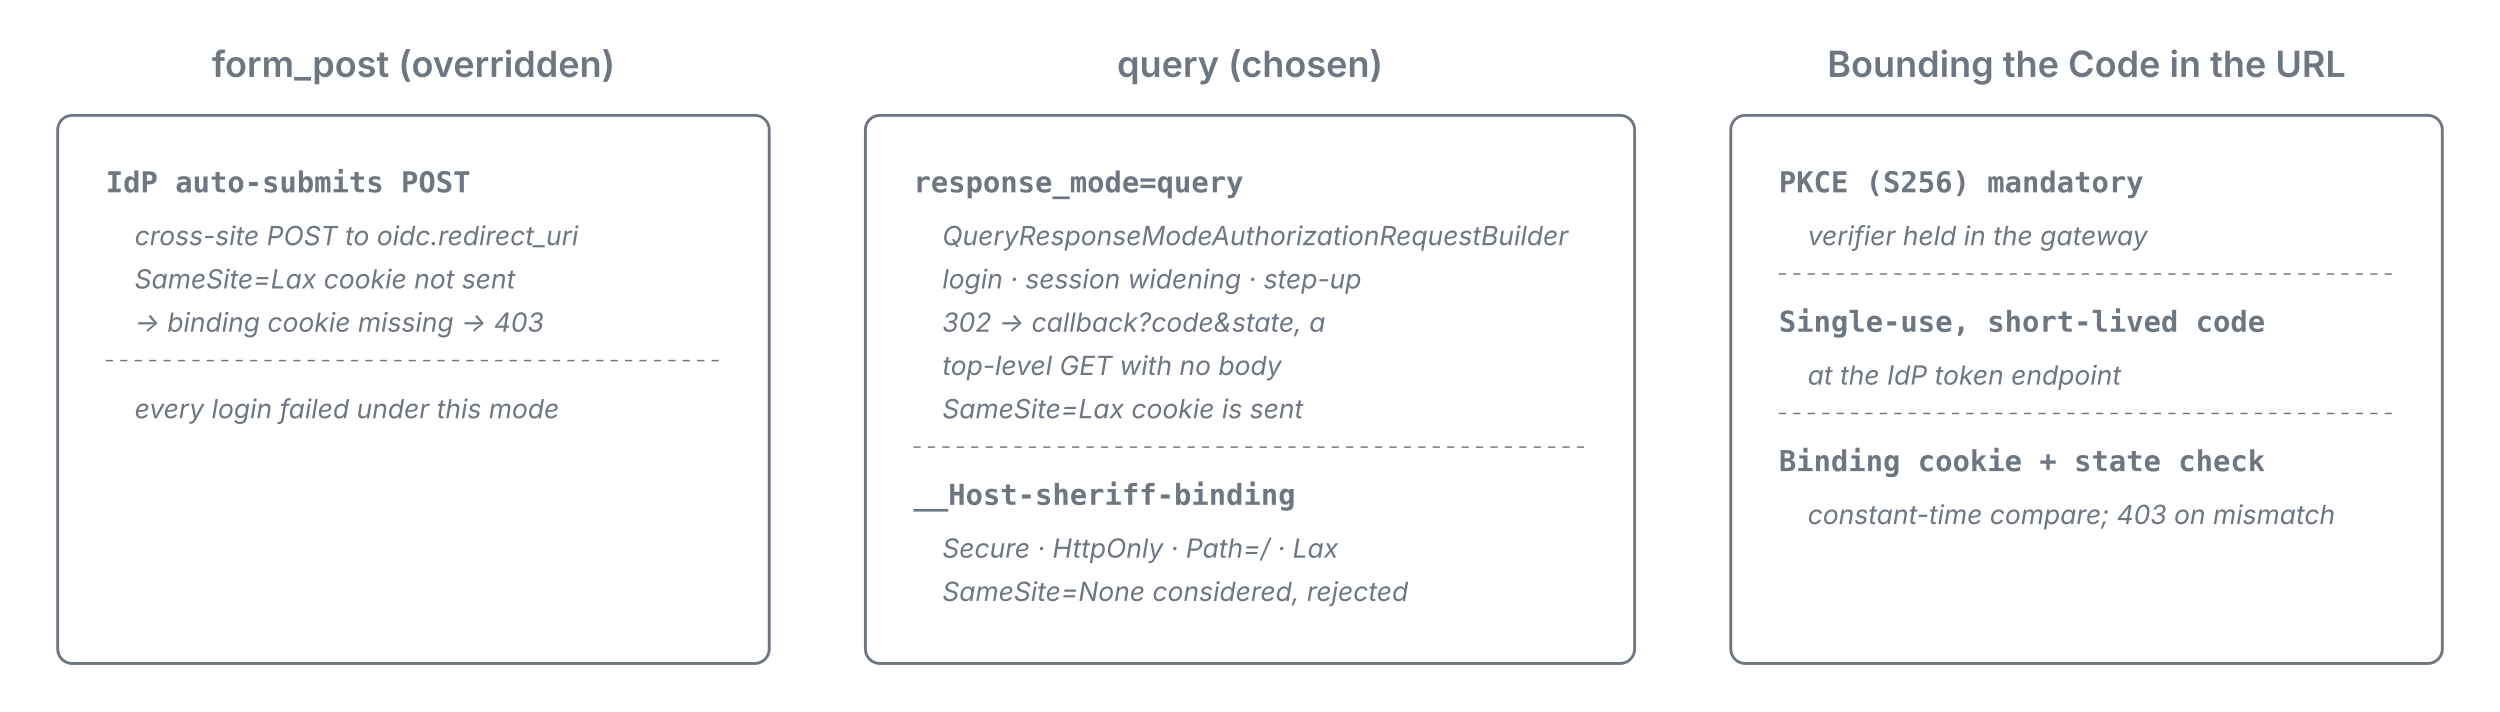
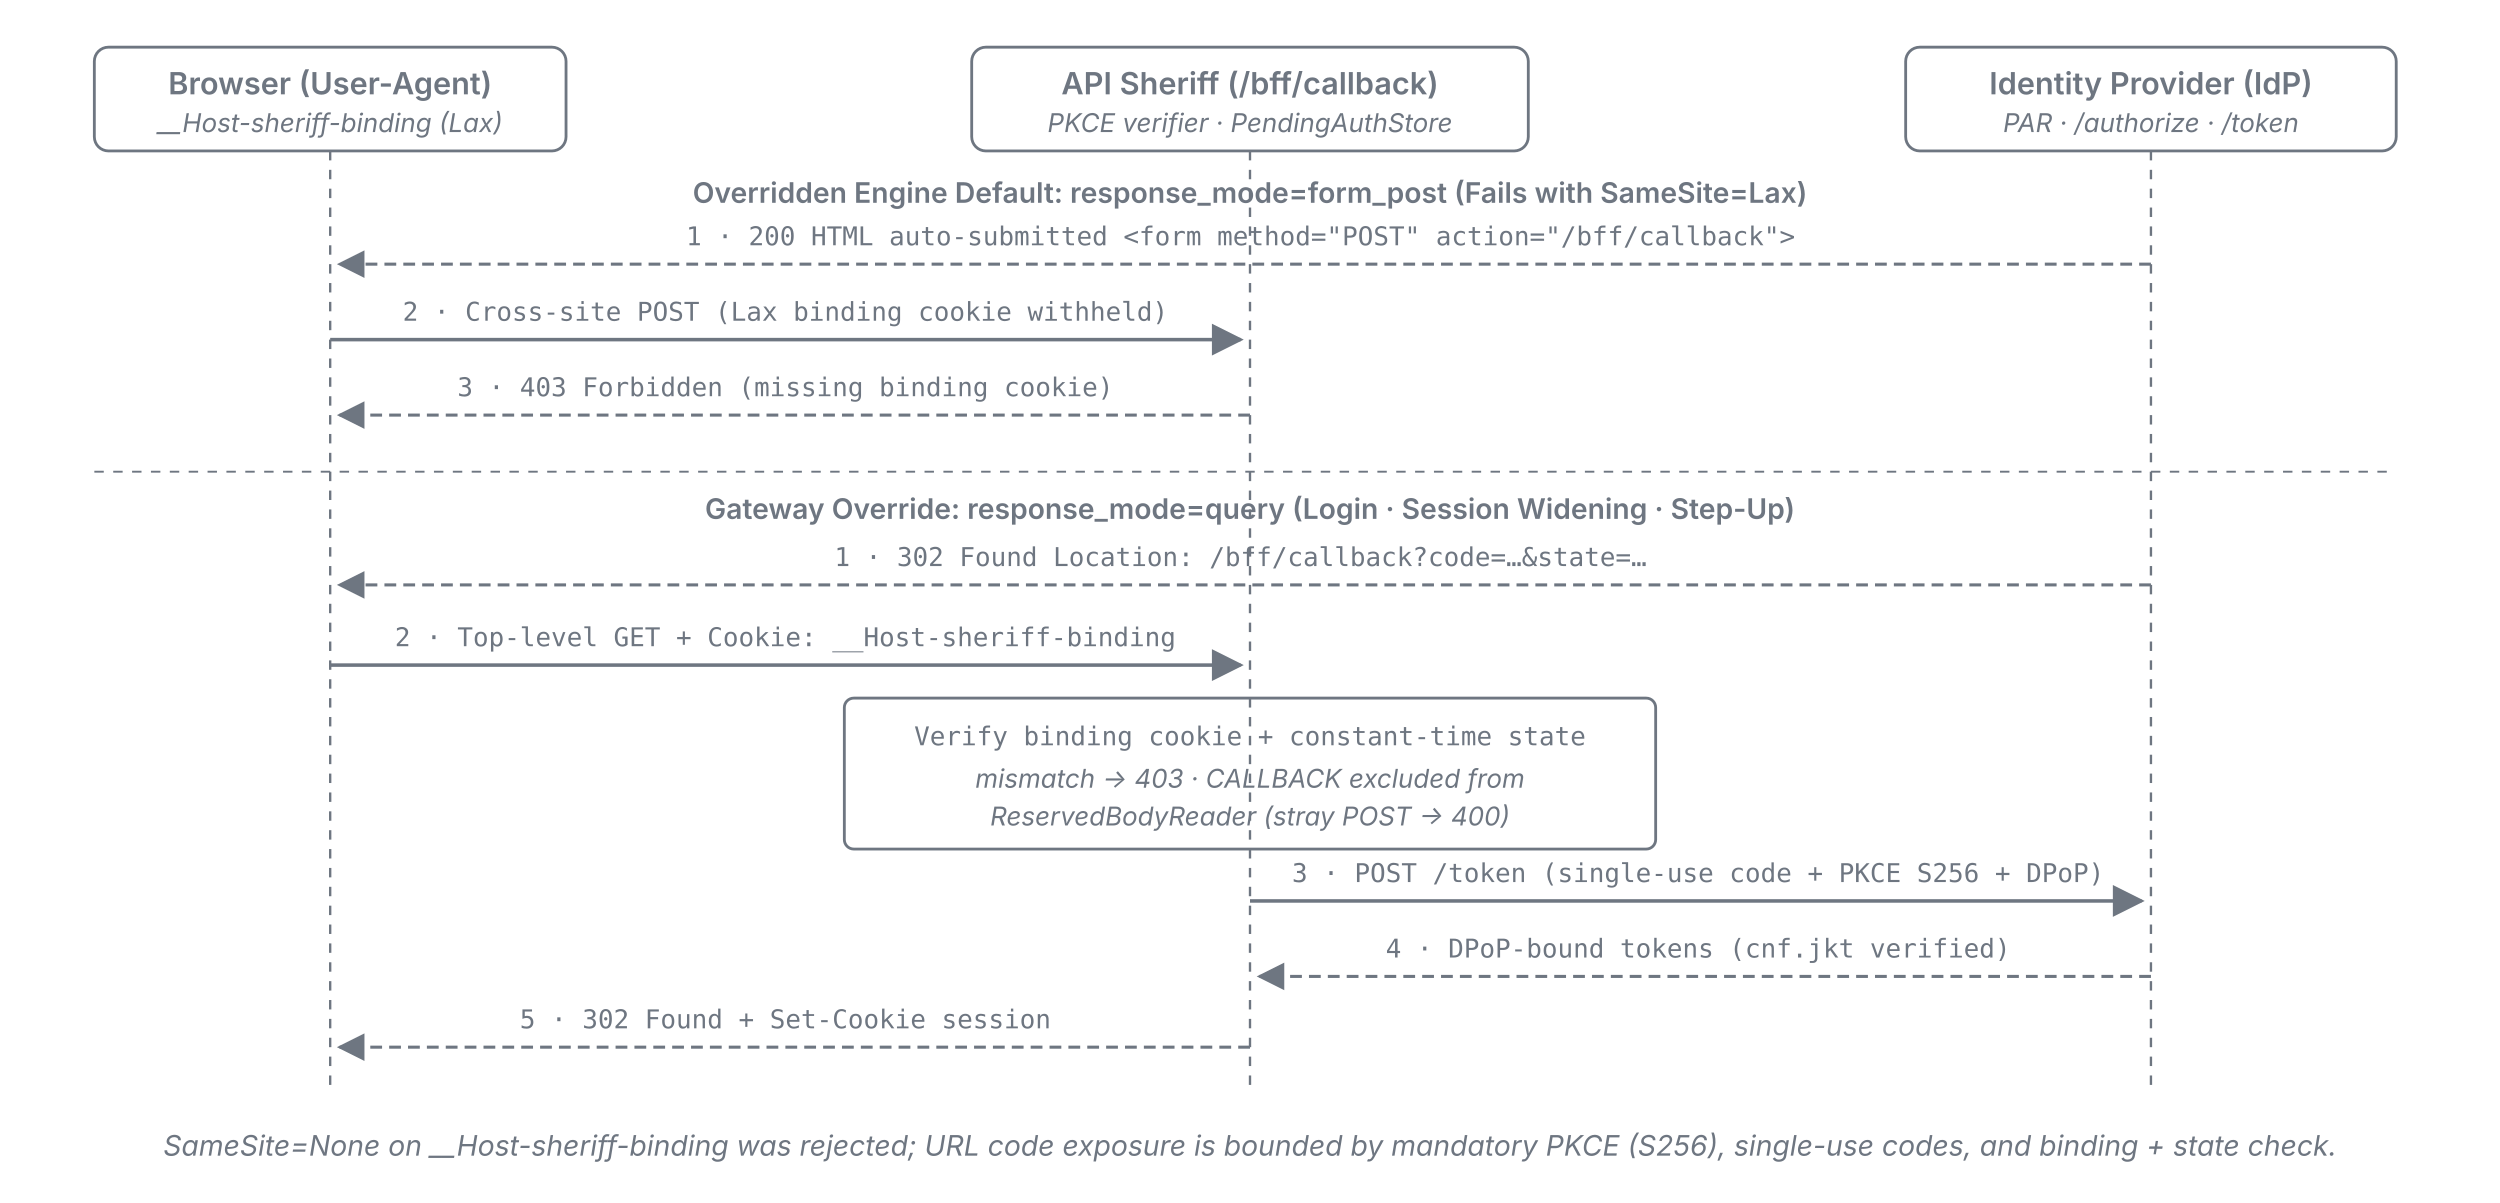
- <svg xmlns="http://www.w3.org/2000/svg" viewBox="0 0 1040 296" role="img" aria-labelledby="title desc" font-family="ui-sans-serif, -apple-system, system-ui, 'Segoe UI', sans-serif">
+ <svg xmlns="http://www.w3.org/2000/svg" viewBox="0 0 1060 510" role="img" aria-labelledby="title desc" font-family="ui-sans-serif, -apple-system, system-ui, 'Segoe UI', sans-serif">
  <defs>
    <marker id="arrow" viewBox="0 0 10 10" refX="9" refY="5" markerWidth="9" markerHeight="9" orient="auto">
      <path d="M0,0 L10,5 L0,10 z" class="arrow-fill" />
    </marker>
    <style>
-       .col-header { font-size: 15px; font-weight: 600; fill: #6e7681; text-anchor: middle; }
-       .item-bold  { font-size: 12px; font-weight: 700; fill: #6e7681; font-family: ui-monospace, 'SF Mono', Menlo, Consolas, monospace; }
-       .item       { font-size: 12px; fill: #6e7681; font-family: ui-monospace, 'SF Mono', Menlo, Consolas, monospace; }
-       .sub        { font-size: 11px; fill: #6e7681; font-style: italic; }
-       .col-sub    { font-size: 11px; fill: #6e7681; text-anchor: middle; font-style: italic; }
-       .gut        { font-size: 11px; fill: #6e7681; text-anchor: middle; font-style: italic; }
+       .actor      { font-size: 13px; font-weight: 600; fill: #6e7681; text-anchor: middle; }
+       .section    { font-size: 12px; font-weight: 600; fill: #6e7681; text-anchor: middle; }
+       .msg-c      { font-size: 11px; fill: #6e7681; text-anchor: middle; font-family: ui-monospace, 'SF Mono', Menlo, Consolas, monospace; }
+       .note       { font-size: 11px; fill: #6e7681; font-style: italic; text-anchor: middle; }
      .caption    { font-size: 12px; fill: #6e7681; text-anchor: middle; font-style: italic; }
      .stroke     { stroke: #6e7681; stroke-width: 1.2; fill: none; }
-       .arrow      { stroke: #6e7681; stroke-width: 1.5; fill: none; }
+       .lifeline   { stroke: #6e7681; stroke-width: 1.0; stroke-dasharray: 4 4; fill: none; }
+       .call       { stroke: #6e7681; stroke-width: 1.5; fill: none; }
+       .ret        { stroke: #6e7681; stroke-width: 1.3; stroke-dasharray: 5 3; fill: none; }
+       .sep        { stroke: #6e7681; stroke-width: 0.8; stroke-dasharray: 4 4; fill: none; }
      .arrow-fill { fill: #6e7681; }
-       .sep        { stroke: #6e7681; stroke-width: 0.6; stroke-dasharray: 3 3; fill: none; }
    </style>
  </defs>
-   <text x="172" y="32" class="col-header">form_post (overridden)</text>
-   <rect class="stroke" x="24" y="48" width="296" height="228" rx="6" />
-   <text x="44" y="80" class="item-bold">IdP auto-submits POST</text>
-   <text x="56" y="102" class="sub">cross-site POST to oidc.redirect_uri</text>
-   <text x="56" y="120" class="sub">SameSite=Lax cookie not sent</text>
-   <text x="56" y="138" class="sub">→ binding cookie missing → 403</text>
-   <line class="sep" x1="44" y1="150" x2="300" y2="150" />
-   <text x="56" y="174" class="sub">every login failed under this mode</text>
-   <text x="520" y="32" class="col-header">query (chosen)</text>
-   <rect class="stroke" x="360" y="48" width="320" height="228" rx="6" />
-   <text x="380" y="80" class="item-bold">response_mode=query</text>
-   <text x="392" y="102" class="sub">QueryResponseModeAuthorizationRequestBuilder</text>
-   <text x="392" y="120" class="sub">login · session widening · step-up</text>
-   <text x="392" y="138" class="sub">302 → callback?code&amp;state, a</text>
-   <text x="392" y="156" class="sub">top-level GET with no body</text>
-   <text x="392" y="174" class="sub">SameSite=Lax cookie is sent</text>
-   <line class="sep" x1="380" y1="186" x2="660" y2="186" />
-   <text x="380" y="210" class="item-bold">__Host-sheriff-binding</text>
-   <text x="392" y="232" class="sub">Secure · HttpOnly · Path=/ · Lax</text>
-   <text x="392" y="250" class="sub">SameSite=None considered, rejected</text>
-   <text x="868" y="32" class="col-header">Bounding the Code in the URL</text>
-   <rect class="stroke" x="720" y="48" width="296" height="228" rx="6" />
-   <text x="740" y="80" class="item-bold">PKCE (S256) mandatory</text>
-   <text x="752" y="102" class="sub">verifier held in the gateway</text>
-   <line class="sep" x1="740" y1="114" x2="996" y2="114" />
-   <text x="740" y="138" class="item-bold">Single-use, short-lived code</text>
-   <text x="752" y="160" class="sub">at the IdP token endpoint</text>
-   <line class="sep" x1="740" y1="172" x2="996" y2="172" />
-   <text x="740" y="196" class="item-bold">Binding cookie + state check</text>
-   <text x="752" y="218" class="sub">constant-time compare; 403 on mismatch</text>
+   <rect class="stroke" x="40" y="20" width="200" height="44" rx="6" />
+   <text x="140" y="40" class="actor">Browser (User-Agent)</text>
+   <text x="140" y="56" class="note">__Host-sheriff-binding (Lax)</text>
+   <line class="lifeline" x1="140" y1="64" x2="140" y2="462" />
+   <rect class="stroke" x="412" y="20" width="236" height="44" rx="6" />
+   <text x="530" y="40" class="actor">API Sheriff (/bff/callback)</text>
+   <text x="530" y="56" class="note">PKCE verifier · PendingAuthStore</text>
+   <line class="lifeline" x1="530" y1="64" x2="530" y2="462" />
+   <rect class="stroke" x="808" y="20" width="208" height="44" rx="6" />
+   <text x="912" y="40" class="actor">Identity Provider (IdP)</text>
+   <text x="912" y="56" class="note">PAR · /authorize · /token</text>
+   <line class="lifeline" x1="912" y1="64" x2="912" y2="462" />
+   <text x="530" y="86" class="section">Overridden Engine Default: response_mode=form_post (Fails with SameSite=Lax)</text>
+   <line class="ret" x1="912" y1="112" x2="144" y2="112" marker-end="url(#arrow)" />
+   <text x="526" y="104" class="msg-c">1 · 200 HTML auto-submitted &lt;form method="POST" action="/bff/callback"&gt;</text>
+   <line class="call" x1="140" y1="144" x2="526" y2="144" marker-end="url(#arrow)" />
+   <text x="333" y="136" class="msg-c">2 · Cross-site POST (Lax binding cookie withheld)</text>
+   <line class="ret" x1="530" y1="176" x2="144" y2="176" marker-end="url(#arrow)" />
+   <text x="333" y="168" class="msg-c">3 · 403 Forbidden (missing binding cookie)</text>
+   <line class="sep" x1="40" y1="200" x2="1016" y2="200" />
+   <text x="530" y="220" class="section">Gateway Override: response_mode=query (Login · Session Widening · Step-Up)</text>
+   <line class="ret" x1="912" y1="248" x2="144" y2="248" marker-end="url(#arrow)" />
+   <text x="526" y="240" class="msg-c">1 · 302 Found Location: /bff/callback?code=…&amp;state=…</text>
+   <line class="call" x1="140" y1="282" x2="526" y2="282" marker-end="url(#arrow)" />
+   <text x="333" y="274" class="msg-c">2 · Top-level GET + Cookie: __Host-sheriff-binding</text>
+   <rect class="stroke" x="358" y="296" width="344" height="64" rx="4" />
+   <text x="530" y="316" class="msg-c">Verify binding cookie + constant-time state</text>
+   <text x="530" y="334" class="note">mismatch → 403 · CALLBACK excluded from</text>
+   <text x="530" y="350" class="note">ReservedBodyReader (stray POST → 400)</text>
+   <line class="call" x1="530" y1="382" x2="908" y2="382" marker-end="url(#arrow)" />
+   <text x="720" y="374" class="msg-c">3 · POST /token (single-use code + PKCE S256 + DPoP)</text>
+   <line class="ret" x1="912" y1="414" x2="534" y2="414" marker-end="url(#arrow)" />
+   <text x="720" y="406" class="msg-c">4 · DPoP-bound tokens (cnf.jkt verified)</text>
+   <line class="ret" x1="530" y1="444" x2="144" y2="444" marker-end="url(#arrow)" />
+   <text x="333" y="436" class="msg-c">5 · 302 Found + Set-Cookie session</text>
+   <text x="530" y="490" class="caption">SameSite=None on __Host-sheriff-binding was rejected; URL code exposure is bounded by mandatory PKCE (S256), single-use codes, and binding + state check.</text>
</svg>
